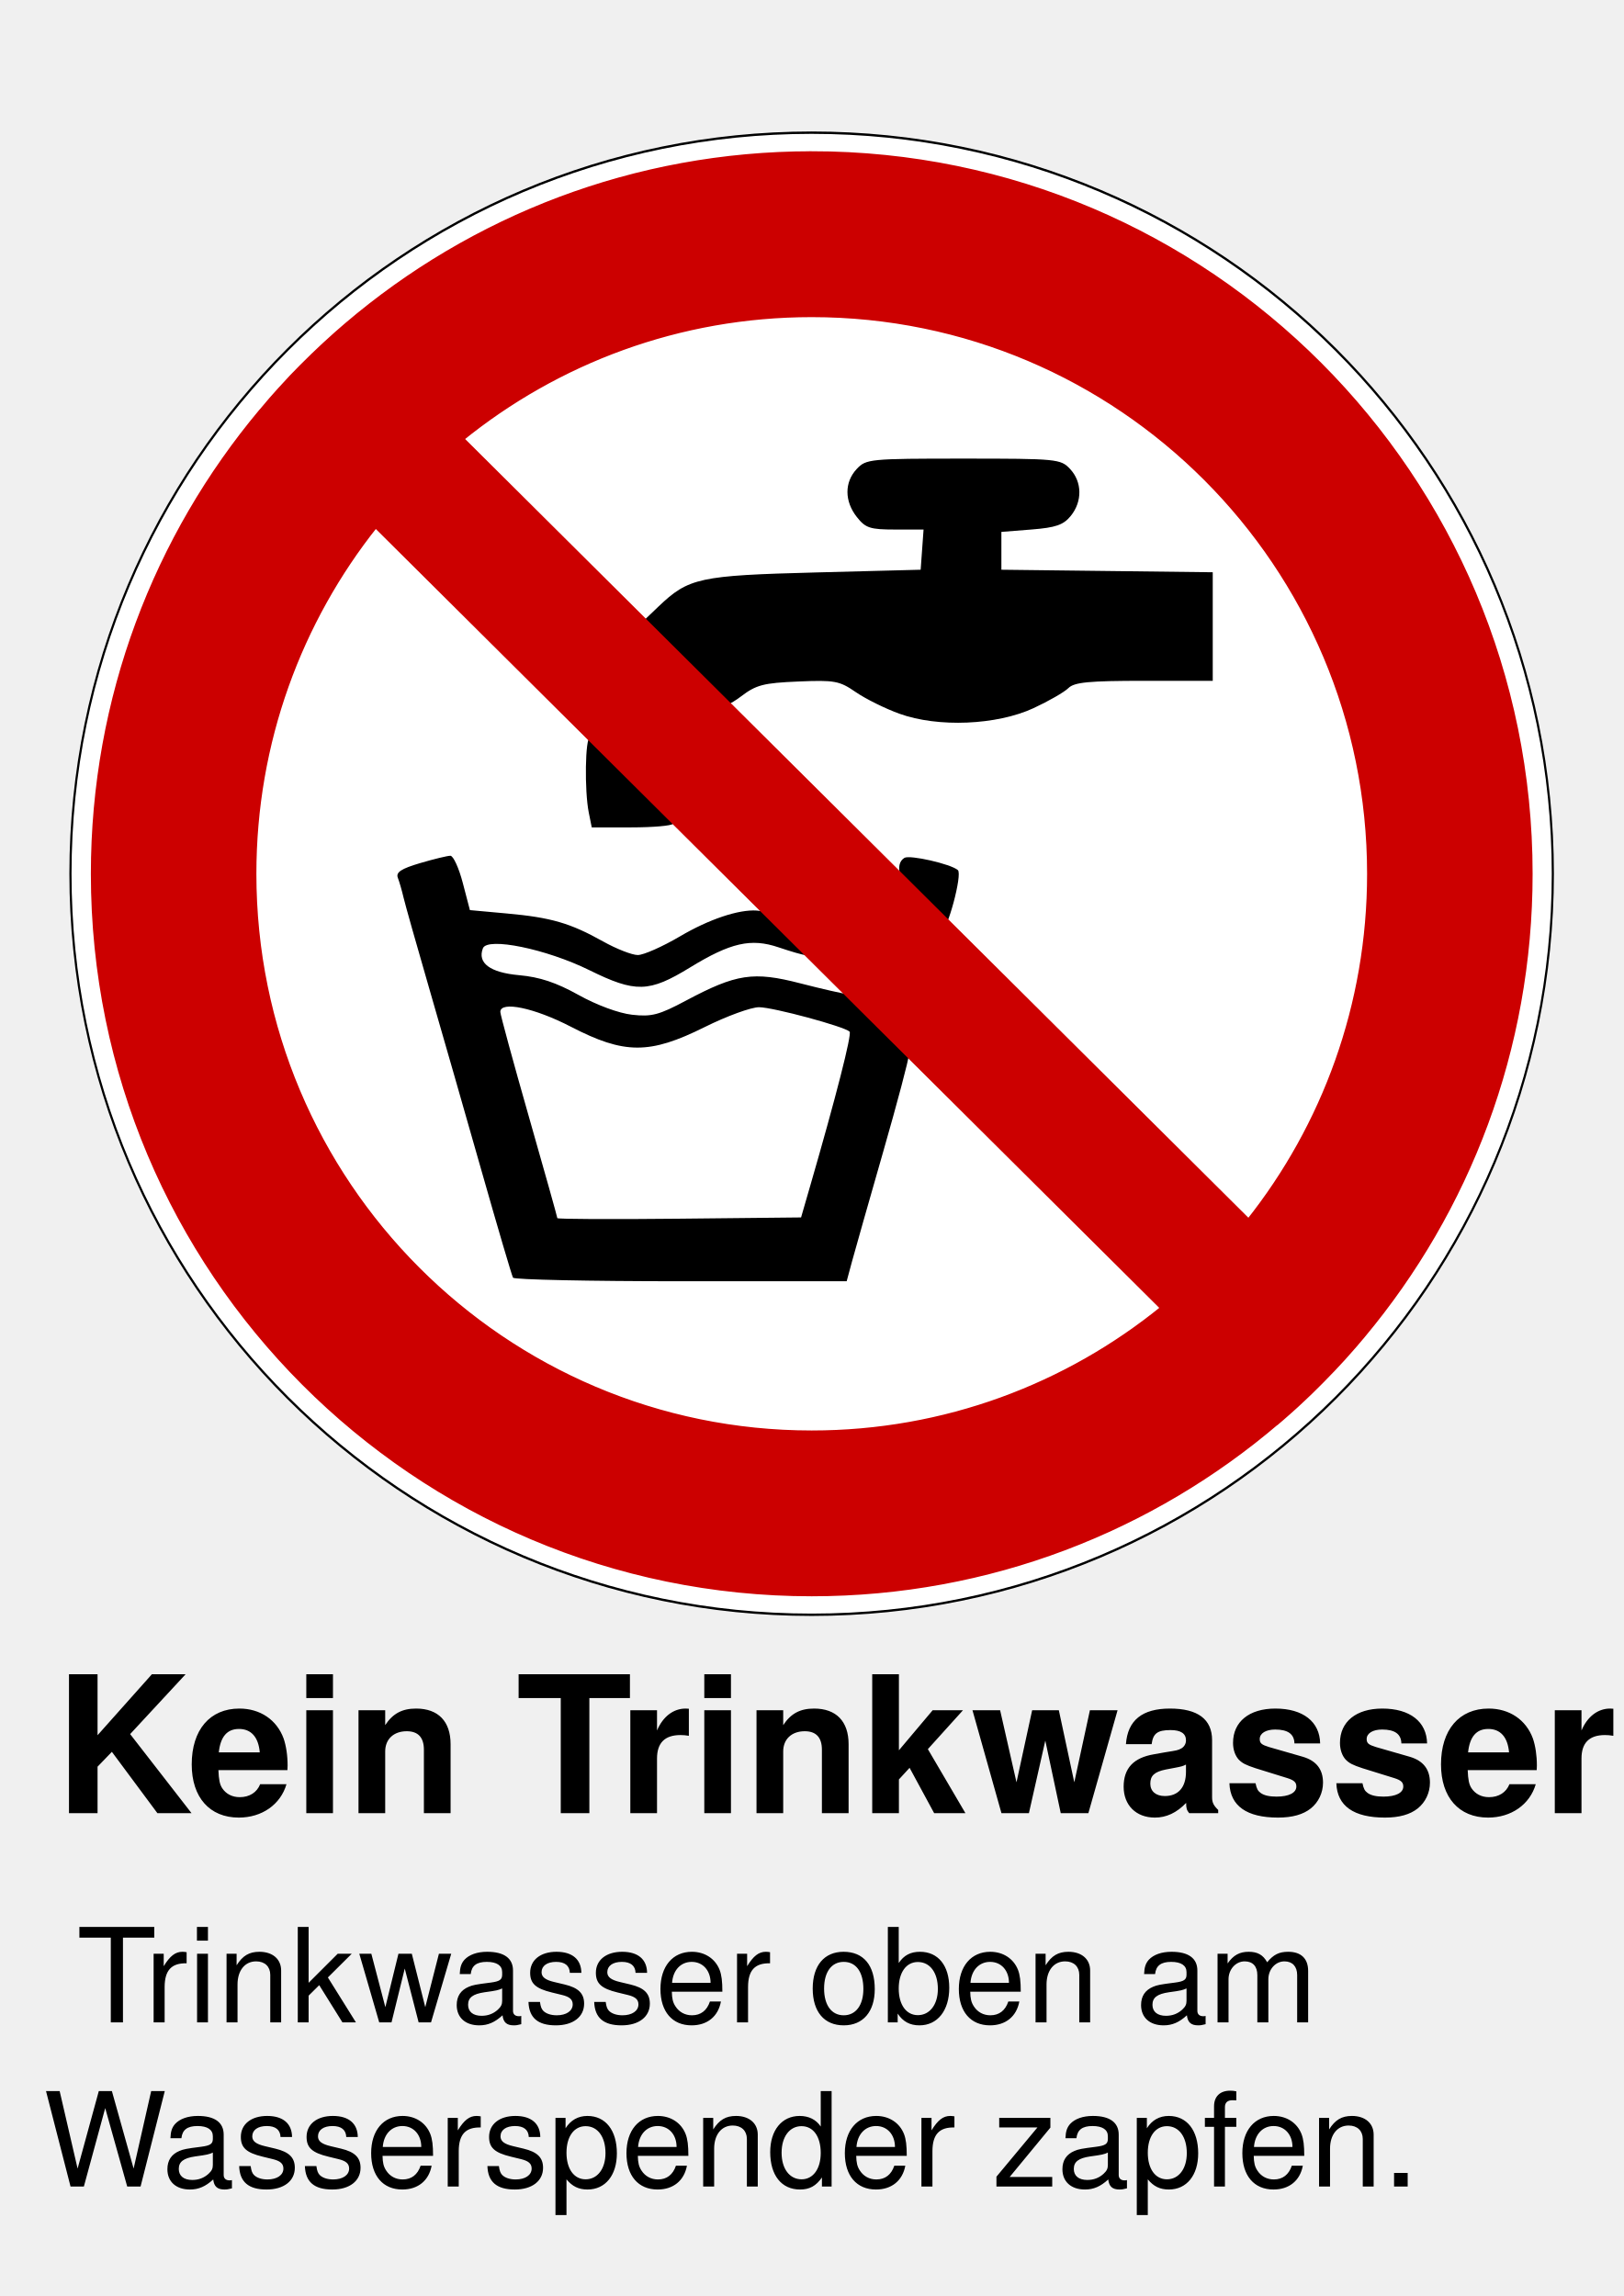
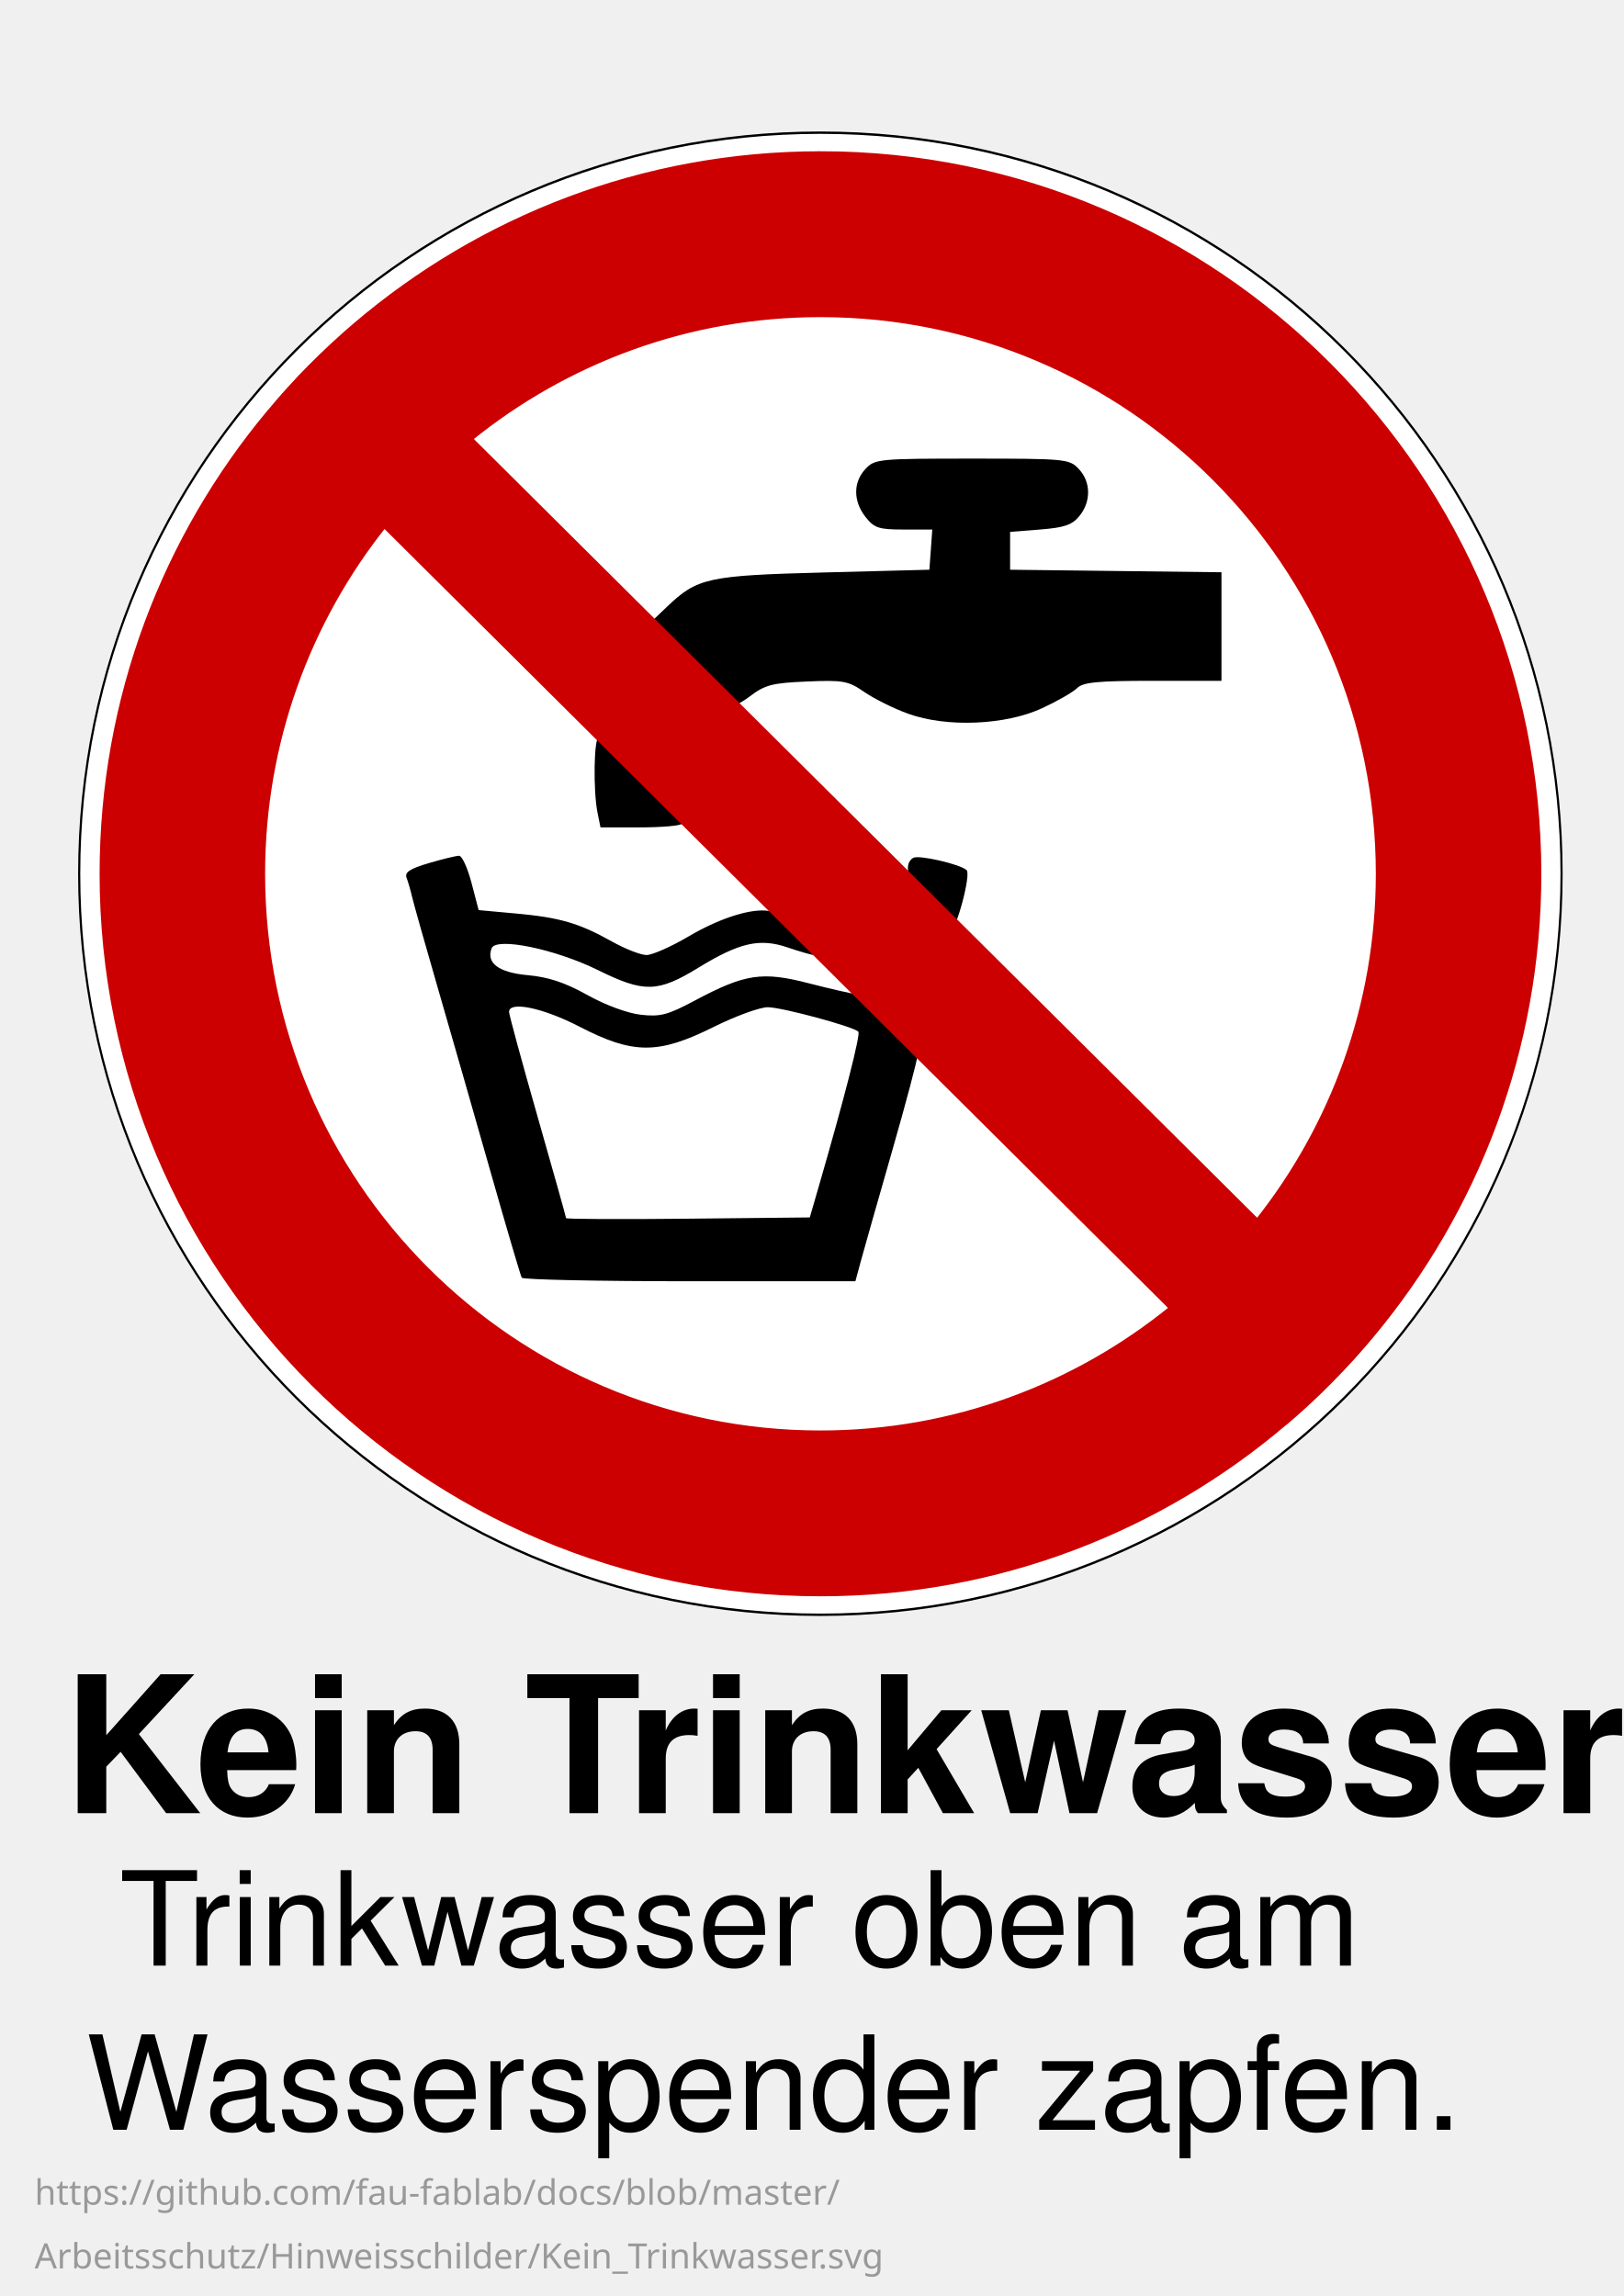
<svg xmlns="http://www.w3.org/2000/svg" version="1.0" width="744.094" height="1052.362" id="svg2">
  <defs id="defs16" />
-   <g id="g4533" transform="translate(-67.35845,81.72368)">
-     <g transform="matrix(1.235954,0,0,1.235954,-23.39569,-155.4803)" id="g4493">
-       <g transform="matrix(0.958985,0,0,0.958985,-4.138343,-123.4279)" id="g2999">
-         <path d="m -45.024,125.63 c 0,18.05 -16.094,32.68 -35.947,32.68 -19.849,0 -35.949,-14.63 -35.949,-32.68 0,-18.05 16.1,-32.679 35.949,-32.679 19.853,0 35.947,14.629 35.947,32.679 z" transform="matrix(7.9719,0,0,8.7691,1040.2,-572.86)" style="fill:#ffffff;stroke:#000000;stroke-width:0.104;stroke-linecap:square;stroke-miterlimit:4" id="path3001" />
-         <path d="m 279.24,685.03 c -0.45,-0.75 -5.96,-19.47 -12.25,-41.59 -6.29,-22.12 -15.38,-53.8 -20.19,-70.39 -4.81,-16.59 -9.26,-32.35 -9.89,-35.03 -0.62,-2.67 -1.61,-6.11 -2.21,-7.65 -0.81,-2.12 1.29,-3.5 8.59,-5.66 5.32,-1.57 10.6,-2.85 11.73,-2.85 1.13,0 3.29,4.73 4.8,10.51 l 2.75,10.51 14.37,1.31 c 17.01,1.54 24.43,3.7 37.09,10.79 5.18,2.9 11.23,5.27 13.46,5.27 2.22,0 9.56,-3.25 16.3,-7.22 11.21,-6.61 22.67,-10.46 29.7,-9.98 4.9,0.33 9.18,2.9 9.18,5.51 0,1.4 1.04,2.57 2.3,2.61 2.57,0.06 9.81,9.08 7.3,9.08 -0.88,0 -5.54,-1.34 -10.37,-2.98 -10.66,-3.61 -18.54,-1.82 -34.25,7.81 -15.84,9.7 -21.03,9.83 -38.92,1.01 -16.64,-8.2 -39.43,-12.87 -41.14,-8.44 -2.19,5.7 2.76,9.38 13.98,10.39 8.03,0.73 14.32,2.82 23.02,7.66 7.03,3.92 15.56,7.07 20.69,7.64 7.54,0.85 10.39,0.1 20.84,-5.47 19.45,-10.37 26.05,-11.37 44.17,-6.68 8.44,2.18 16.79,4.08 18.55,4.22 1.77,0.13 3.22,1.3 3.22,2.6 0,1.29 1.06,2.35 2.37,2.35 3.36,0 17.83,15.09 17.83,18.59 0,1.6 -4.46,18.44 -9.91,37.41 -5.45,18.98 -10.85,38 -12.01,42.27 l -2.1,7.77 h -64.09 c -35.25,0 -64.46,-0.62 -64.91,-1.37 z m 114.81,-35.19 c 10.1,-34.89 16.27,-59.02 15.32,-59.97 -1.98,-1.97 -29.38,-9.37 -34.96,-9.44 -3.03,-0.04 -12.51,3.42 -21.07,7.68 -21.33,10.62 -31.01,10.59 -51.76,-0.15 -14.08,-7.29 -27.25,-10.04 -27.25,-5.71 0,1.04 4.96,19.25 11.02,40.46 6.06,21.21 11.02,38.89 11.02,39.28 0,0.39 21.2,0.49 47.12,0.22 l 47.12,-0.49 3.44,-11.89 z m 49.17,-100.1 c -0.03,-0.76 -3.33,-4.94 -7.35,-9.3 -7.14,-7.77 -9.38,-15.25 -5.31,-17.76 2.06,-1.27 17.99,2.37 20.67,4.72 1.84,1.62 -4.09,23.71 -6.37,23.71 -0.87,0 -1.61,-0.62 -1.64,-1.37 z M 308.53,505.18 c -1.71,-8.51 -1.39,-29.03 0.45,-29.03 0.89,0 5.03,3.7 9.22,8.23 4.19,4.52 7.99,8.23 8.44,8.23 1.88,0 15.24,15.6 14.45,16.88 -0.48,0.77 -7.74,1.4 -16.14,1.4 h -15.27 z m 120.12,-38.24 c -5.52,-1.99 -13.12,-5.76 -16.9,-8.37 -6.31,-4.35 -8.14,-4.69 -22.25,-4.09 -13.47,0.57 -16.22,1.28 -22.12,5.77 -4.16,3.15 -7.62,4.56 -9.04,3.65 -1.26,-0.8 -8.69,-8.09 -16.5,-16.19 l -14.2,-14.73 7.77,-7.43 c 11.74,-11.2 15.74,-12.07 61.04,-13.25 l 40.4,-1.05 0.56,-7.77 0.56,-7.77 h -10.99 c -9.68,0 -11.44,-0.57 -14.79,-4.82 -4.84,-6.12 -4.86,-13.48 -0.06,-18.6 3.61,-3.87 5.03,-4.01 41.24,-4.01 36.22,0 37.63,0.14 41.25,4.01 4.7,5.02 4.8,12.58 0.24,18.18 -2.82,3.46 -5.79,4.49 -15.15,5.23 l -11.65,0.92 v 14.63 l 40.86,0.49 40.86,0.49 v 41.98 h -26.49 c -21.43,0 -27.04,0.54 -29.33,2.82 -1.56,1.55 -7.61,5.03 -13.45,7.74 -14.24,6.61 -36.97,7.56 -51.86,2.17 z" style="fill:#000000" id="path3003" />
-         <path d="m 394.72,250.47 c -68.53,0 -131.28,24.95 -179.72,66.25 -1.27,1.08 -2.53,2.18 -3.78,3.28 -0.5,0.45 -1,0.9 -1.5,1.35 -1.07,0.96 -2.13,1.92 -3.19,2.9 -0.28,0.26 -0.56,0.52 -0.84,0.78 -1.25,1.17 -2.49,2.35 -3.72,3.53 -1.41,1.37 -2.81,2.74 -4.19,4.13 -1.35,1.36 -2.71,2.73 -4.03,4.12 -1.37,1.45 -2.72,2.93 -4.06,4.41 -0.16,0.17 -0.32,0.33 -0.47,0.5 -1.16,1.28 -2.3,2.57 -3.44,3.87 -1.24,1.43 -2.44,2.87 -3.65,4.32 -0.05,0.05 -0.11,0.1 -0.16,0.15 -40.5,48.38 -64.91,110.73 -64.91,178.78 0,153.66 124.38,278.34 277.66,278.34 68.68,0 131.54,-25.07 180.03,-66.53 l 0.03,0.03 c 0.39,-0.33 0.78,-0.66 1.16,-1 0.16,-0.13 0.31,-0.27 0.47,-0.4 0.94,-0.82 1.88,-1.64 2.81,-2.47 0.74,-0.66 1.46,-1.31 2.19,-1.97 0.21,-0.19 0.42,-0.37 0.62,-0.56 0.97,-0.89 1.92,-1.79 2.88,-2.69 0.86,-0.81 1.71,-1.62 2.56,-2.44 0.12,-0.11 0.23,-0.23 0.35,-0.34 1.08,-1.06 2.14,-2.12 3.21,-3.19 0.32,-0.31 0.63,-0.62 0.94,-0.94 1.25,-1.26 2.49,-2.55 3.72,-3.84 0.12,-0.13 0.25,-0.25 0.38,-0.38 1.4,-1.48 2.81,-2.98 4.18,-4.5 1.26,-1.39 2.49,-2.8 3.72,-4.21 0.23,-0.27 0.46,-0.52 0.69,-0.79 1.05,-1.21 2.09,-2.44 3.12,-3.68 40.33,-48.33 64.63,-110.55 64.63,-178.44 C 672.41,375.18 548,250.46 394.72,250.46 Z m 0,62.06 c 119.11,0 215.78,96.91 215.78,216.31 0,50.85 -17.51,97.62 -46.84,134.56 L 259.16,360.62 c 37.05,-30.06 84.21,-48.09 135.56,-48.09 z M 226.1,393.94 530.66,696.78 c -37.12,30.24 -84.42,48.37 -135.94,48.37 -119.11,0 -215.75,-96.91 -215.75,-216.31 0,-51 17.64,-97.91 47.13,-134.91 z" id="path12" style="fill:#cc0000;stroke:#cc0000;stroke-width:2.086" />
-       </g>
+   <g id="g4493" transform="matrix(1.235954,0,0,1.235954,-86.75414,-73.75661)">
+     <g id="g2999" transform="matrix(0.958985,0,0,0.958985,-4.138343,-123.4279)">
+       <path id="path3001" style="fill:#ffffff;stroke:#000000;stroke-width:0.104;stroke-linecap:square;stroke-miterlimit:4" transform="matrix(7.9719,0,0,8.7691,1040.2,-572.86)" d="m -45.024,125.63 c 0,18.05 -16.094,32.68 -35.947,32.68 -19.849,0 -35.949,-14.63 -35.949,-32.68 0,-18.05 16.1,-32.679 35.949,-32.679 19.853,0 35.947,14.629 35.947,32.679 z" />
+       <path id="path3003" style="fill:#000000" d="m 279.24,685.03 c -0.45,-0.75 -5.96,-19.47 -12.25,-41.59 -6.29,-22.12 -15.38,-53.8 -20.19,-70.39 -4.81,-16.59 -9.26,-32.35 -9.89,-35.03 -0.62,-2.67 -1.61,-6.11 -2.21,-7.65 -0.81,-2.12 1.29,-3.5 8.59,-5.66 5.32,-1.57 10.6,-2.85 11.73,-2.85 1.13,0 3.29,4.73 4.8,10.51 l 2.75,10.51 14.37,1.31 c 17.01,1.54 24.43,3.7 37.09,10.79 5.18,2.9 11.23,5.27 13.46,5.27 2.22,0 9.56,-3.25 16.3,-7.22 11.21,-6.61 22.67,-10.46 29.7,-9.98 4.9,0.33 9.18,2.9 9.18,5.51 0,1.4 1.04,2.57 2.3,2.61 2.57,0.06 9.81,9.08 7.3,9.08 -0.88,0 -5.54,-1.34 -10.37,-2.98 -10.66,-3.61 -18.54,-1.82 -34.25,7.81 -15.84,9.7 -21.03,9.83 -38.92,1.01 -16.64,-8.2 -39.43,-12.87 -41.14,-8.44 -2.19,5.7 2.76,9.38 13.98,10.39 8.03,0.73 14.32,2.82 23.02,7.66 7.03,3.92 15.56,7.07 20.69,7.64 7.54,0.85 10.39,0.1 20.84,-5.47 19.45,-10.37 26.05,-11.37 44.17,-6.68 8.44,2.18 16.79,4.08 18.55,4.22 1.77,0.13 3.22,1.3 3.22,2.6 0,1.29 1.06,2.35 2.37,2.35 3.36,0 17.83,15.09 17.83,18.59 0,1.6 -4.46,18.44 -9.91,37.41 -5.45,18.98 -10.85,38 -12.01,42.27 l -2.1,7.77 h -64.09 c -35.25,0 -64.46,-0.62 -64.91,-1.37 z m 114.81,-35.19 c 10.1,-34.89 16.27,-59.02 15.32,-59.97 -1.98,-1.97 -29.38,-9.37 -34.96,-9.44 -3.03,-0.04 -12.51,3.42 -21.07,7.68 -21.33,10.62 -31.01,10.59 -51.76,-0.15 -14.08,-7.29 -27.25,-10.04 -27.25,-5.71 0,1.04 4.96,19.25 11.02,40.46 6.06,21.21 11.02,38.89 11.02,39.28 0,0.39 21.2,0.49 47.12,0.22 l 47.12,-0.49 3.44,-11.89 z m 49.17,-100.1 c -0.03,-0.76 -3.33,-4.94 -7.35,-9.3 -7.14,-7.77 -9.38,-15.25 -5.31,-17.76 2.06,-1.27 17.99,2.37 20.67,4.72 1.84,1.62 -4.09,23.71 -6.37,23.71 -0.87,0 -1.61,-0.62 -1.64,-1.37 z M 308.53,505.18 c -1.71,-8.51 -1.39,-29.03 0.45,-29.03 0.89,0 5.03,3.7 9.22,8.23 4.19,4.52 7.99,8.23 8.44,8.23 1.88,0 15.24,15.6 14.45,16.88 -0.48,0.77 -7.74,1.4 -16.14,1.4 h -15.27 z m 120.12,-38.24 c -5.52,-1.99 -13.12,-5.76 -16.9,-8.37 -6.31,-4.35 -8.14,-4.69 -22.25,-4.09 -13.47,0.57 -16.22,1.28 -22.12,5.77 -4.16,3.15 -7.62,4.56 -9.04,3.65 -1.26,-0.8 -8.69,-8.09 -16.5,-16.19 l -14.2,-14.73 7.77,-7.43 c 11.74,-11.2 15.74,-12.07 61.04,-13.25 l 40.4,-1.05 0.56,-7.77 0.56,-7.77 h -10.99 c -9.68,0 -11.44,-0.57 -14.79,-4.82 -4.84,-6.12 -4.86,-13.48 -0.06,-18.6 3.61,-3.87 5.03,-4.01 41.24,-4.01 36.22,0 37.63,0.14 41.25,4.01 4.7,5.02 4.8,12.58 0.24,18.18 -2.82,3.46 -5.79,4.49 -15.15,5.23 l -11.65,0.92 v 14.63 l 40.86,0.49 40.86,0.49 v 41.98 h -26.49 c -21.43,0 -27.04,0.54 -29.33,2.82 -1.56,1.55 -7.61,5.03 -13.45,7.74 -14.24,6.61 -36.97,7.56 -51.86,2.17 z" />
+       <path style="fill:#cc0000;stroke:#cc0000;stroke-width:2.086" id="path12" d="m 394.72,250.47 c -68.53,0 -131.28,24.95 -179.72,66.25 -1.27,1.08 -2.53,2.18 -3.78,3.28 -0.5,0.45 -1,0.9 -1.5,1.35 -1.07,0.96 -2.13,1.92 -3.19,2.9 -0.28,0.26 -0.56,0.52 -0.84,0.78 -1.25,1.17 -2.49,2.35 -3.72,3.53 -1.41,1.37 -2.81,2.74 -4.19,4.13 -1.35,1.36 -2.71,2.73 -4.03,4.12 -1.37,1.45 -2.72,2.93 -4.06,4.41 -0.16,0.17 -0.32,0.33 -0.47,0.5 -1.16,1.28 -2.3,2.57 -3.44,3.87 -1.24,1.43 -2.44,2.87 -3.65,4.32 -0.05,0.05 -0.11,0.1 -0.16,0.15 -40.5,48.38 -64.91,110.73 -64.91,178.78 0,153.66 124.38,278.34 277.66,278.34 68.68,0 131.54,-25.07 180.03,-66.53 l 0.03,0.03 c 0.39,-0.33 0.78,-0.66 1.16,-1 0.16,-0.13 0.31,-0.27 0.47,-0.4 0.94,-0.82 1.88,-1.64 2.81,-2.47 0.74,-0.66 1.46,-1.31 2.19,-1.97 0.21,-0.19 0.42,-0.37 0.62,-0.56 0.97,-0.89 1.92,-1.79 2.88,-2.69 0.86,-0.81 1.71,-1.62 2.56,-2.44 0.12,-0.11 0.23,-0.23 0.35,-0.34 1.08,-1.06 2.14,-2.12 3.21,-3.19 0.32,-0.31 0.63,-0.62 0.94,-0.94 1.25,-1.26 2.49,-2.55 3.72,-3.84 0.12,-0.13 0.25,-0.25 0.38,-0.38 1.4,-1.48 2.81,-2.98 4.18,-4.5 1.26,-1.39 2.49,-2.8 3.72,-4.21 0.23,-0.27 0.46,-0.52 0.69,-0.79 1.05,-1.21 2.09,-2.44 3.12,-3.68 40.33,-48.33 64.63,-110.55 64.63,-178.44 C 672.41,375.18 548,250.46 394.72,250.46 Z m 0,62.06 c 119.11,0 215.78,96.91 215.78,216.31 0,50.85 -17.51,97.62 -46.84,134.56 L 259.16,360.62 c 37.05,-30.06 84.21,-48.09 135.56,-48.09 z M 226.1,393.94 530.66,696.78 c -37.12,30.24 -84.42,48.37 -135.94,48.37 -119.11,0 -215.75,-96.91 -215.75,-216.31 0,-51 17.64,-97.91 47.13,-134.91 z" />
    </g>
-     <text id="text4497" y="749.342" x="92.5" style="font-style:normal;font-variant:normal;font-weight:normal;font-stretch:normal;font-size:87.353px;line-height:1.25;font-family:'Helvetica Rounded LT Black';-inkscape-font-specification:'Helvetica Rounded LT Black, ';letter-spacing:0px;word-spacing:0px;fill:#000000;fill-opacity:1;stroke:none;stroke-width:2.34" xml:space="preserve">
-       <tspan style="font-style:normal;font-variant:normal;font-weight:bold;font-stretch:normal;font-family:Helvetica;-inkscape-font-specification:'Helvetica Bold';stroke-width:2.34" y="749.342" x="92.5" id="tspan4495">Kein Trinkwasser!</tspan>
-     </text>
-     <text id="text4497-5" y="845.209" x="441.406" style="font-style:normal;font-variant:normal;font-weight:normal;font-stretch:normal;font-size:60px;line-height:1.25;font-family:'Helvetica Rounded LT Black';-inkscape-font-specification:'Helvetica Rounded LT Black, ';text-align:center;letter-spacing:0px;word-spacing:0px;text-anchor:middle;fill:#000000;fill-opacity:1;stroke:none;stroke-width:2.34" xml:space="preserve">
-       <tspan id="tspan4517" style="font-style:normal;font-variant:normal;font-weight:normal;font-stretch:normal;font-family:Helvetica;-inkscape-font-specification:Helvetica;text-align:center;text-anchor:middle;stroke-width:2.34" y="845.209" x="449.726">Trinkwasser oben am </tspan>
-       <tspan id="tspan4521" style="font-style:normal;font-variant:normal;font-weight:normal;font-stretch:normal;font-family:Helvetica;-inkscape-font-specification:Helvetica;text-align:center;text-anchor:middle;stroke-width:2.34" y="920.451" x="441.406">Wasserspender zapfen.</tspan>
-     </text>
  </g>
+   <text xml:space="preserve" style="font-style:normal;font-variant:normal;font-weight:normal;font-stretch:normal;font-size:87.353px;line-height:1.25;font-family:'Helvetica Rounded LT Black';-inkscape-font-specification:'Helvetica Rounded LT Black, ';letter-spacing:0px;word-spacing:0px;fill:#000000;fill-opacity:1;stroke:none;stroke-width:2.34" x="29.141" y="831.066" id="text4497">
+     <tspan id="tspan4495" x="29.141" y="831.066" style="font-style:normal;font-variant:normal;font-weight:bold;font-stretch:normal;font-family:Helvetica;-inkscape-font-specification:'Helvetica Bold';stroke-width:2.34">Kein Trinkwasser!</tspan>
+   </text>
+   <text xml:space="preserve" style="font-style:normal;font-variant:normal;font-weight:normal;font-stretch:normal;font-size:60px;line-height:1.25;font-family:'Helvetica Rounded LT Black';-inkscape-font-specification:'Helvetica Rounded LT Black, ';text-align:center;letter-spacing:0px;word-spacing:0px;text-anchor:middle;fill:#000000;fill-opacity:1;stroke:none;stroke-width:2.34" x="378.047" y="900.932" id="text4497-5">
+     <tspan x="386.368" y="900.932" style="font-style:normal;font-variant:normal;font-weight:normal;font-stretch:normal;font-family:Helvetica;-inkscape-font-specification:Helvetica;text-align:center;text-anchor:middle;stroke-width:2.34" id="tspan4517">Trinkwasser oben am </tspan>
+     <tspan x="378.047" y="976.174" style="font-style:normal;font-variant:normal;font-weight:normal;font-stretch:normal;font-family:Helvetica;-inkscape-font-specification:Helvetica;text-align:center;text-anchor:middle;stroke-width:2.34" id="tspan4521">Wasserspender zapfen.</tspan>
+   </text>
+   <text xml:space="preserve" style="font-style:italic;font-variant:normal;font-weight:bold;font-stretch:normal;font-size:30px;line-height:25.2px;font-family:'长仿宋体';-inkscape-font-specification:'长仿宋体 Bold Italic';text-align:start;letter-spacing:0px;word-spacing:0px;writing-mode:lr-tb;text-anchor:start;fill:#999999;fill-opacity:1;stroke:none;stroke-width:1px;stroke-linecap:butt;stroke-linejoin:miter;stroke-opacity:1;" x="15.862" y="1010.506" id="text4493">
+     <tspan x="15.862" y="1010.506" style="font-style:normal;font-variant:normal;font-weight:300;font-stretch:normal;font-size:16px;font-family:'Source Sans Pro';-inkscape-font-specification:'Source Sans Pro Light';fill:#999999;" id="tspan4492">https://github.com/fau-fablab/docs/blob/master/</tspan>
+     <tspan x="15.862" y="1039.729" style="font-style:normal;font-variant:normal;font-weight:300;font-stretch:normal;font-size:16px;font-family:'Source Sans Pro';-inkscape-font-specification:'Source Sans Pro Light';fill:#999999;" id="tspan4514">Arbeitsschutz/Hinweisschilder/Kein_Trinkwasser.svg</tspan>
+   </text>
</svg>
